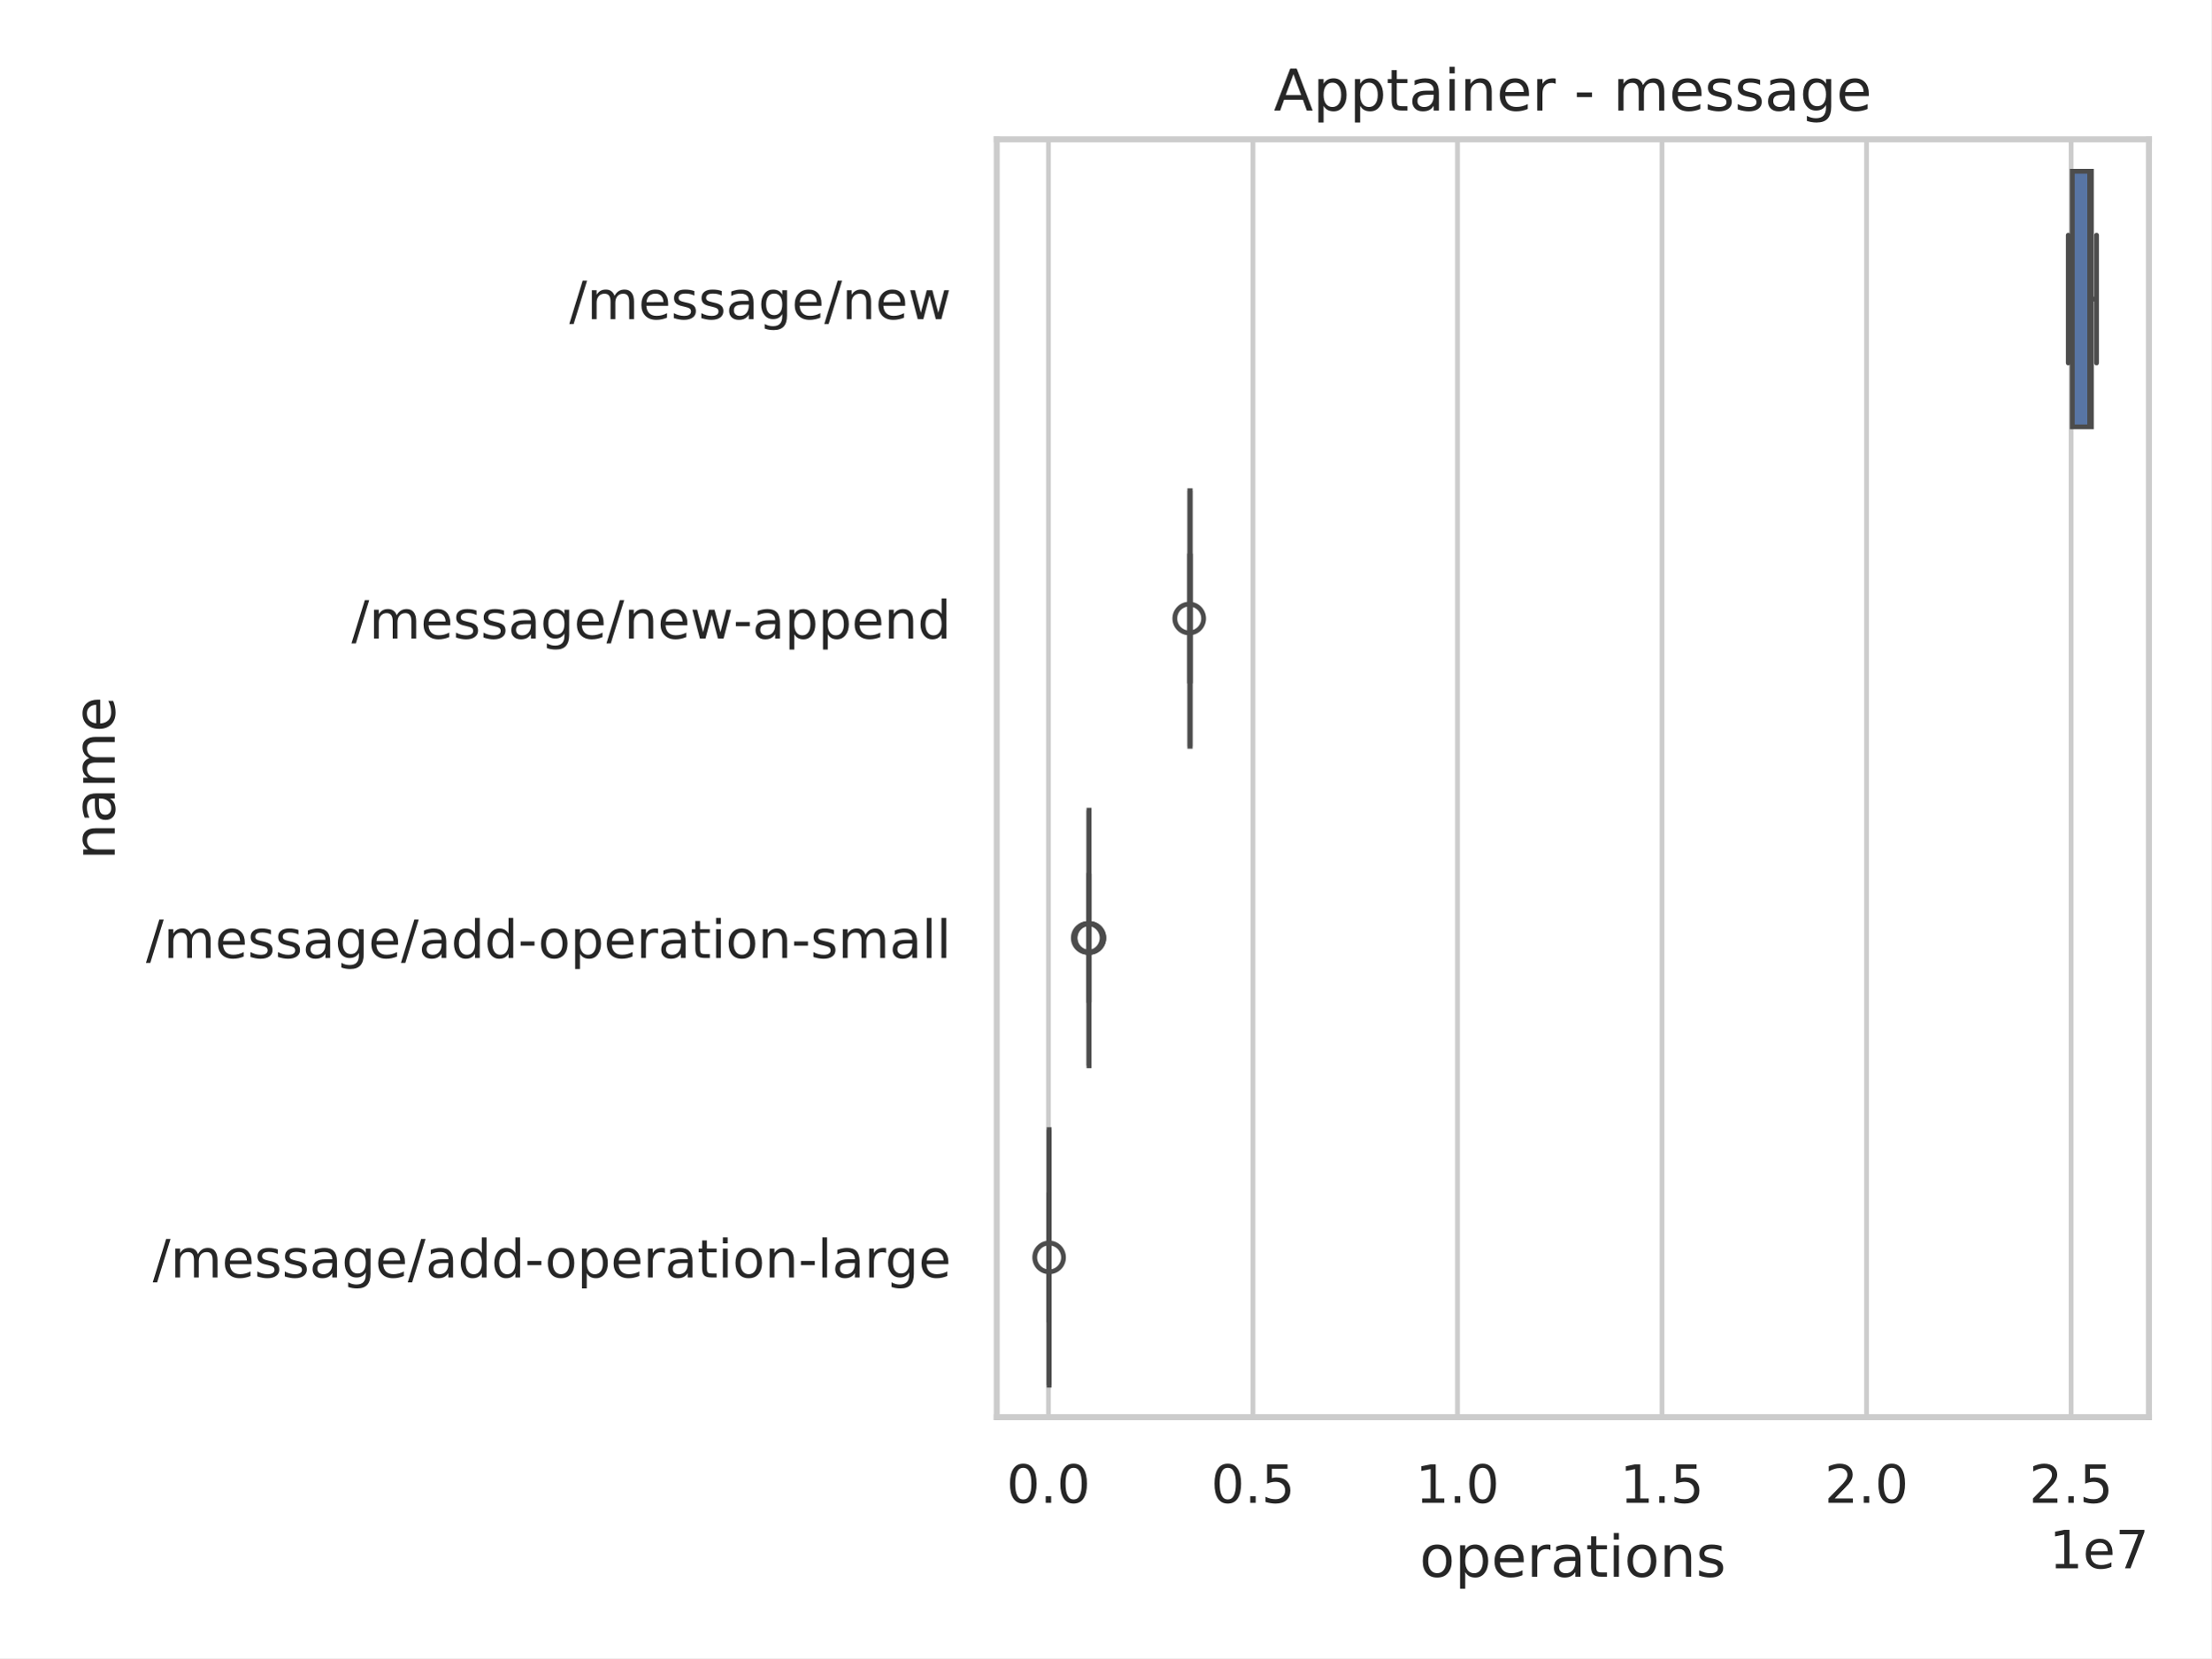
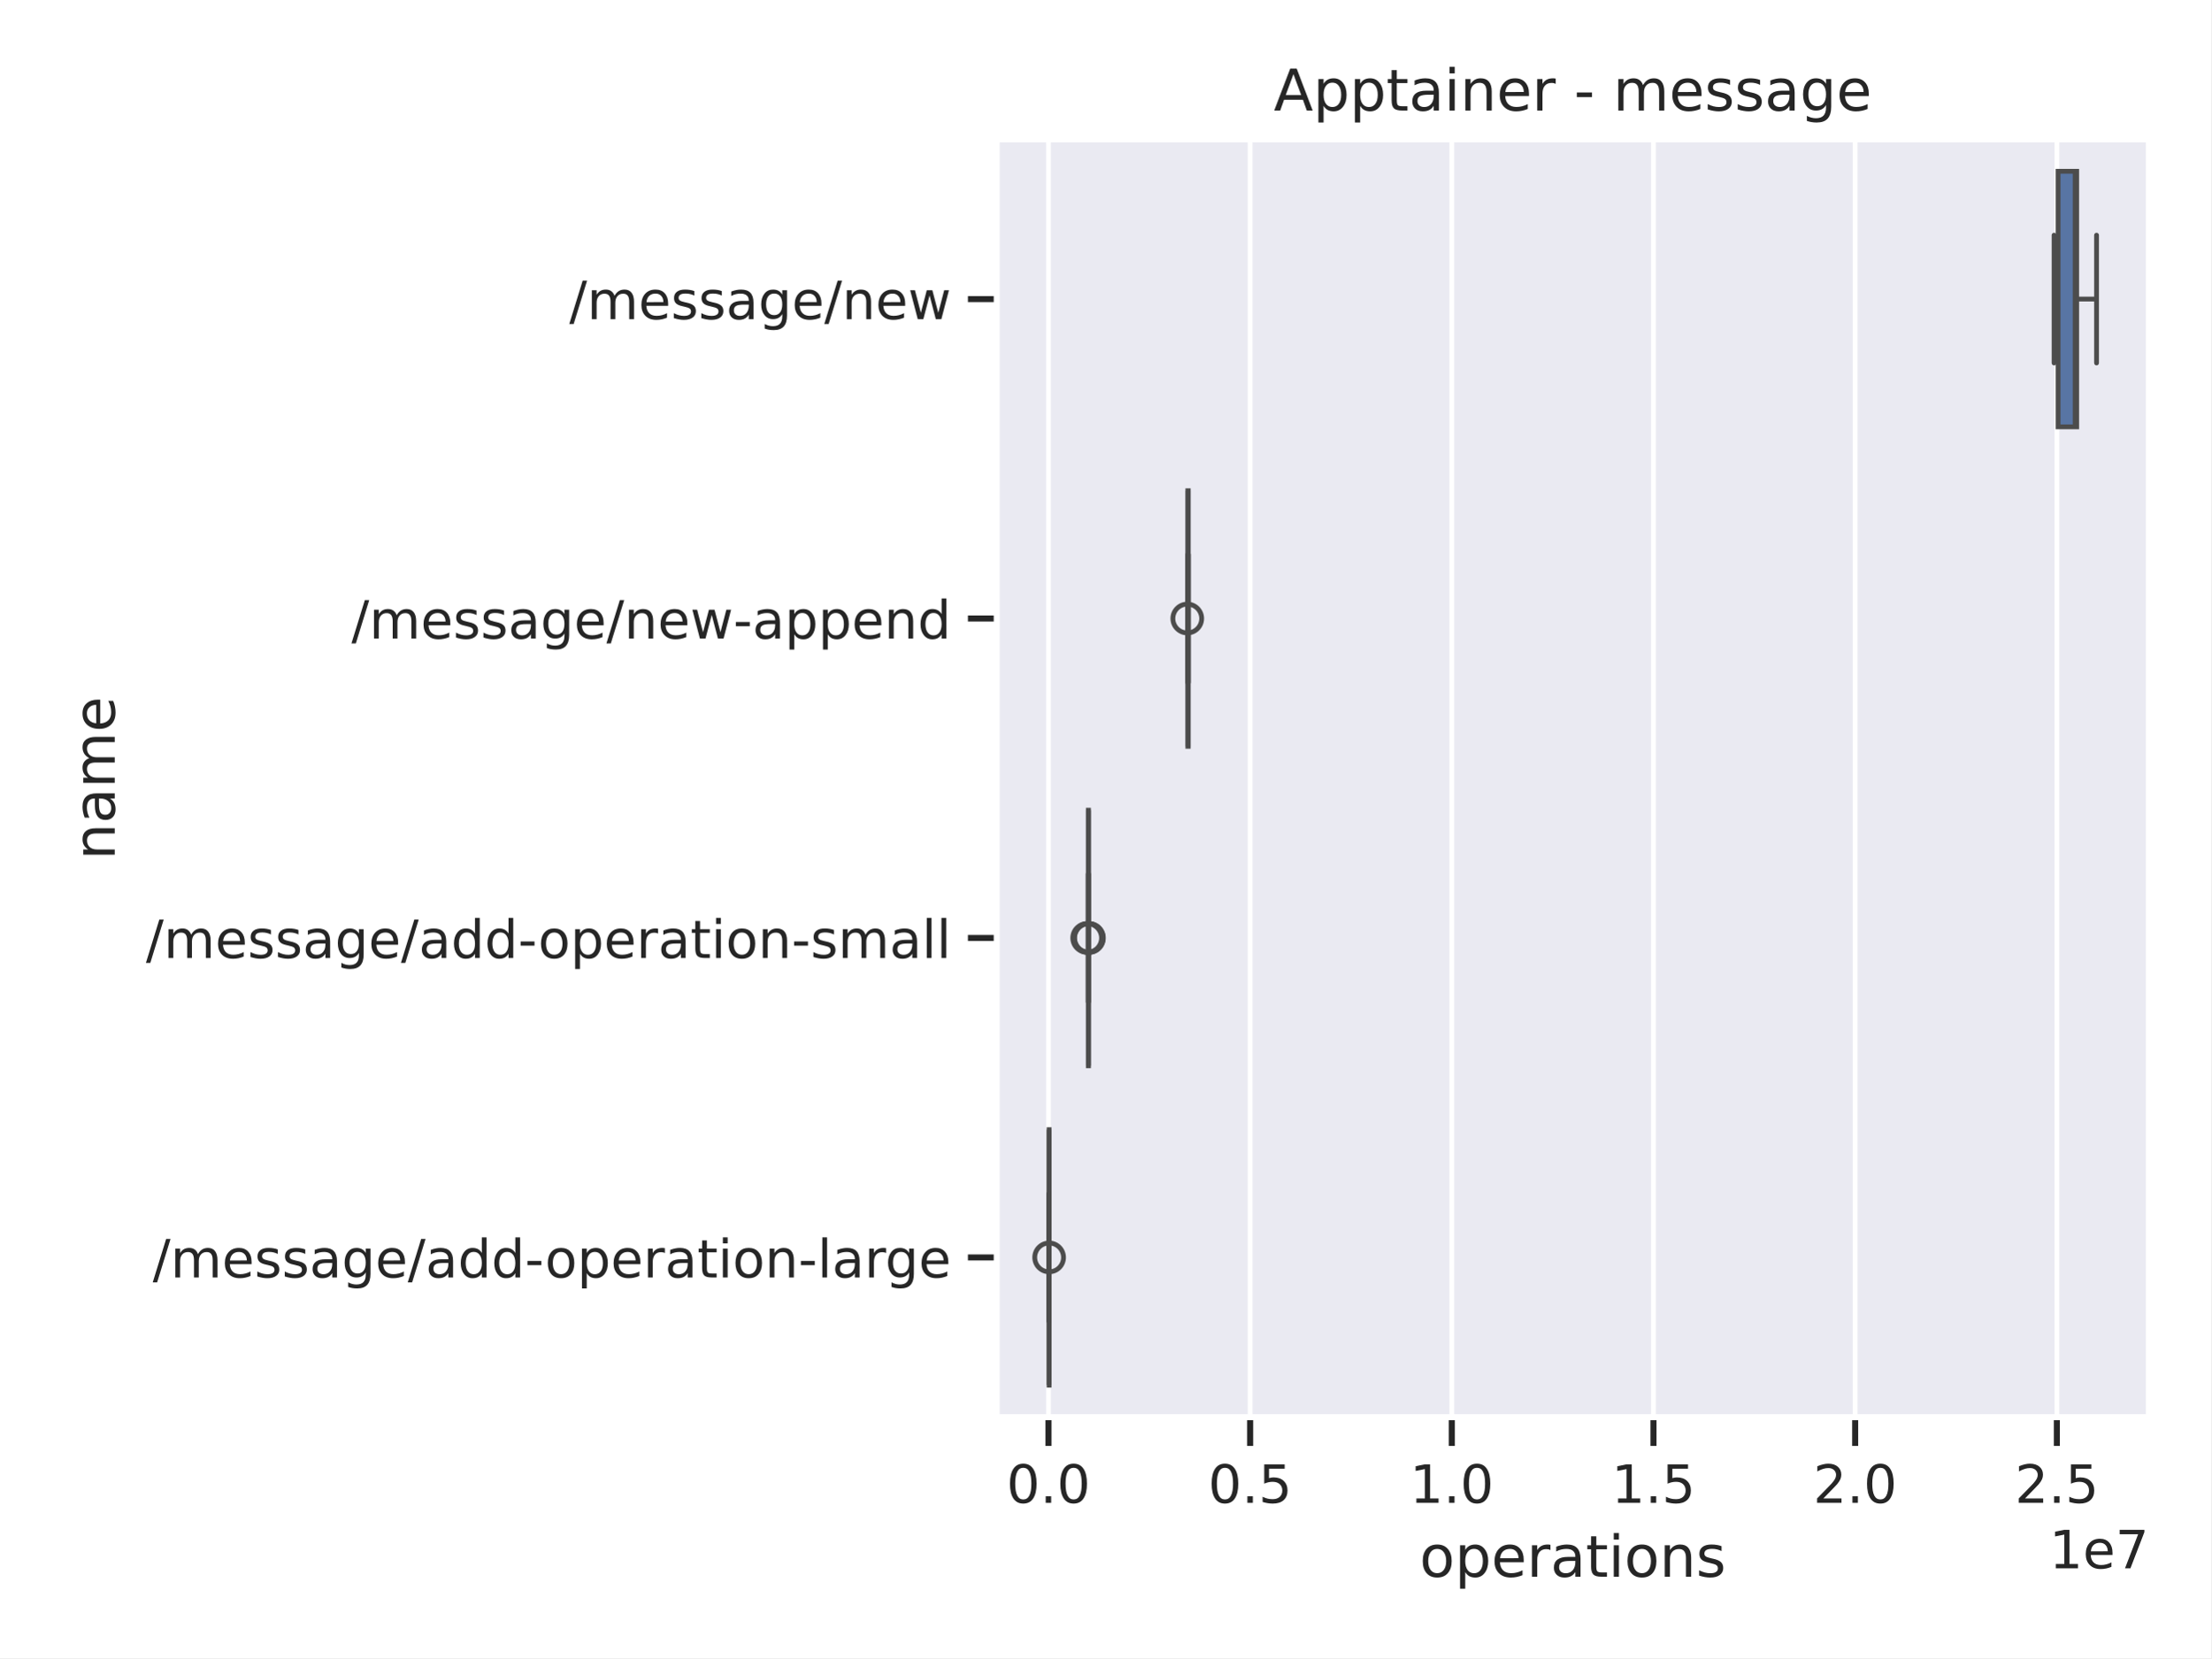
<svg xmlns="http://www.w3.org/2000/svg" xmlns:xlink="http://www.w3.org/1999/xlink" width="460.8pt" height="345.6pt" viewBox="0 0 460.8 345.6" version="1.1">
  <defs>
    <style type="text/css">*{stroke-linejoin: round; stroke-linecap: butt}</style>
  </defs>
  <g id="figure_1">
    <g id="patch_1">
      <path d="M 0 345.6  L 460.8 345.6  L 460.8 0  L 0 0  z " style="fill: #ffffff" />
    </g>
    <g id="axes_1">
      <g id="patch_2">
-         <path d="M 207.72 295.38  L 447.84 295.38  L 447.84 29.04  L 207.72 29.04  z " style="fill: #ffffff" />
+         <path d="M 207.72 295.38  L 447.84 295.38  L 447.84 29.04  L 207.72 29.04  z " style="fill: #eaeaf2" />
      </g>
      <g id="matplotlib.axis_1">
        <g id="xtick_1">
          <g id="line2d_1">
-             <path d="M 218.502 295.38  L 218.502 29.04  " clip-path="url(#pf0523045f5)" style="fill: none; stroke: #cccccc; stroke-linecap: round" />
+             <path d="M 218.504 295.38  L 218.504 29.04  " clip-path="url(#p525a4a2f62)" style="fill: none; stroke: #ffffff; stroke-linecap: round" />
+           </g>
+           <g id="line2d_2">
+             <defs>
+               <path id="me048299dfc" d="M 0 0  L 0 6  " style="stroke: #262626; stroke-width: 1.25" />
+             </defs>
+             <g>
+               <use xlink:href="#me048299dfc" x="218.504" y="295.38" style="fill: #262626; stroke: #262626; stroke-width: 1.25" />
+             </g>
          </g>
          <g id="text_1">
-             <g style="fill: #262626" transform="translate(209.7549 313.2383) scale(0.11 -0.11)">
+             <g style="fill: #262626" transform="translate(209.757 313.2383) scale(0.11 -0.11)">
              <defs>
                <path id="DejaVuSans-30" d="M 2034 4250  Q 1547 4250 1301 3770  Q 1056 3291 1056 2328  Q 1056 1369 1301 889  Q 1547 409 2034 409  Q 2525 409 2770 889  Q 3016 1369 3016 2328  Q 3016 3291 2770 3770  Q 2525 4250 2034 4250  z M 2034 4750  Q 2819 4750 3233 4129  Q 3647 3509 3647 2328  Q 3647 1150 3233 529  Q 2819 -91 2034 -91  Q 1250 -91 836 529  Q 422 1150 422 2328  Q 422 3509 836 4129  Q 1250 4750 2034 4750  z " transform="scale(0.015625)" />
                <path id="DejaVuSans-2e" d="M 684 794  L 1344 794  L 1344 0  L 684 0  L 684 794  z " transform="scale(0.015625)" />
              </defs>
              <use xlink:href="#DejaVuSans-30" />
              <use xlink:href="#DejaVuSans-2e" transform="translate(63.62305 0)" />
              <use xlink:href="#DejaVuSans-30" transform="translate(95.41016 0)" />
            </g>
          </g>
        </g>
        <g id="xtick_2">
-           <g id="line2d_2">
-             <path d="M 261.125 295.38  L 261.125 29.04  " clip-path="url(#pf0523045f5)" style="fill: none; stroke: #cccccc; stroke-linecap: round" />
+           <g id="line2d_3">
+             <path d="M 260.534 295.38  L 260.534 29.04  " clip-path="url(#p525a4a2f62)" style="fill: none; stroke: #ffffff; stroke-linecap: round" />
+           </g>
+           <g id="line2d_4">
+             <g>
+               <use xlink:href="#me048299dfc" x="260.534" y="295.38" style="fill: #262626; stroke: #262626; stroke-width: 1.25" />
+             </g>
          </g>
          <g id="text_2">
-             <g style="fill: #262626" transform="translate(252.3787 313.2383) scale(0.11 -0.11)">
+             <g style="fill: #262626" transform="translate(251.787 313.2383) scale(0.11 -0.11)">
              <defs>
                <path id="DejaVuSans-35" d="M 691 4666  L 3169 4666  L 3169 4134  L 1269 4134  L 1269 2991  Q 1406 3038 1543 3061  Q 1681 3084 1819 3084  Q 2600 3084 3056 2656  Q 3513 2228 3513 1497  Q 3513 744 3044 326  Q 2575 -91 1722 -91  Q 1428 -91 1123 -41  Q 819 9 494 109  L 494 744  Q 775 591 1075 516  Q 1375 441 1709 441  Q 2250 441 2565 725  Q 2881 1009 2881 1497  Q 2881 1984 2565 2268  Q 2250 2553 1709 2553  Q 1456 2553 1204 2497  Q 953 2441 691 2322  L 691 4666  z " transform="scale(0.015625)" />
              </defs>
              <use xlink:href="#DejaVuSans-30" />
              <use xlink:href="#DejaVuSans-2e" transform="translate(63.62305 0)" />
              <use xlink:href="#DejaVuSans-35" transform="translate(95.41016 0)" />
            </g>
          </g>
        </g>
        <g id="xtick_3">
-           <g id="line2d_3">
-             <path d="M 303.749 295.38  L 303.749 29.04  " clip-path="url(#pf0523045f5)" style="fill: none; stroke: #cccccc; stroke-linecap: round" />
+           <g id="line2d_5">
+             <path d="M 302.564 295.38  L 302.564 29.04  " clip-path="url(#p525a4a2f62)" style="fill: none; stroke: #ffffff; stroke-linecap: round" />
+           </g>
+           <g id="line2d_6">
+             <g>
+               <use xlink:href="#me048299dfc" x="302.564" y="295.38" style="fill: #262626; stroke: #262626; stroke-width: 1.25" />
+             </g>
          </g>
          <g id="text_3">
-             <g style="fill: #262626" transform="translate(295.0025 313.2383) scale(0.11 -0.11)">
+             <g style="fill: #262626" transform="translate(293.8171 313.2383) scale(0.11 -0.11)">
              <defs>
                <path id="DejaVuSans-31" d="M 794 531  L 1825 531  L 1825 4091  L 703 3866  L 703 4441  L 1819 4666  L 2450 4666  L 2450 531  L 3481 531  L 3481 0  L 794 0  L 794 531  z " transform="scale(0.015625)" />
              </defs>
              <use xlink:href="#DejaVuSans-31" />
              <use xlink:href="#DejaVuSans-2e" transform="translate(63.62305 0)" />
              <use xlink:href="#DejaVuSans-30" transform="translate(95.41016 0)" />
            </g>
          </g>
        </g>
        <g id="xtick_4">
-           <g id="line2d_4">
-             <path d="M 346.373 295.38  L 346.373 29.04  " clip-path="url(#pf0523045f5)" style="fill: none; stroke: #cccccc; stroke-linecap: round" />
+           <g id="line2d_7">
+             <path d="M 344.594 295.38  L 344.594 29.04  " clip-path="url(#p525a4a2f62)" style="fill: none; stroke: #ffffff; stroke-linecap: round" />
+           </g>
+           <g id="line2d_8">
+             <g>
+               <use xlink:href="#me048299dfc" x="344.594" y="295.38" style="fill: #262626; stroke: #262626; stroke-width: 1.25" />
+             </g>
          </g>
          <g id="text_4">
-             <g style="fill: #262626" transform="translate(337.6263 313.2383) scale(0.11 -0.11)">
+             <g style="fill: #262626" transform="translate(335.8472 313.2383) scale(0.11 -0.11)">
              <use xlink:href="#DejaVuSans-31" />
              <use xlink:href="#DejaVuSans-2e" transform="translate(63.62305 0)" />
              <use xlink:href="#DejaVuSans-35" transform="translate(95.41016 0)" />
            </g>
          </g>
        </g>
        <g id="xtick_5">
-           <g id="line2d_5">
-             <path d="M 388.997 295.38  L 388.997 29.04  " clip-path="url(#pf0523045f5)" style="fill: none; stroke: #cccccc; stroke-linecap: round" />
+           <g id="line2d_9">
+             <path d="M 386.624 295.38  L 386.624 29.04  " clip-path="url(#p525a4a2f62)" style="fill: none; stroke: #ffffff; stroke-linecap: round" />
+           </g>
+           <g id="line2d_10">
+             <g>
+               <use xlink:href="#me048299dfc" x="386.624" y="295.38" style="fill: #262626; stroke: #262626; stroke-width: 1.25" />
+             </g>
          </g>
          <g id="text_5">
-             <g style="fill: #262626" transform="translate(380.2501 313.2383) scale(0.11 -0.11)">
+             <g style="fill: #262626" transform="translate(377.8772 313.2383) scale(0.11 -0.11)">
              <defs>
                <path id="DejaVuSans-32" d="M 1228 531  L 3431 531  L 3431 0  L 469 0  L 469 531  Q 828 903 1448 1529  Q 2069 2156 2228 2338  Q 2531 2678 2651 2914  Q 2772 3150 2772 3378  Q 2772 3750 2511 3984  Q 2250 4219 1831 4219  Q 1534 4219 1204 4116  Q 875 4013 500 3803  L 500 4441  Q 881 4594 1212 4672  Q 1544 4750 1819 4750  Q 2544 4750 2975 4387  Q 3406 4025 3406 3419  Q 3406 3131 3298 2873  Q 3191 2616 2906 2266  Q 2828 2175 2409 1742  Q 1991 1309 1228 531  z " transform="scale(0.015625)" />
              </defs>
              <use xlink:href="#DejaVuSans-32" />
              <use xlink:href="#DejaVuSans-2e" transform="translate(63.62305 0)" />
              <use xlink:href="#DejaVuSans-30" transform="translate(95.41016 0)" />
            </g>
          </g>
        </g>
        <g id="xtick_6">
-           <g id="line2d_6">
-             <path d="M 431.621 295.38  L 431.621 29.04  " clip-path="url(#pf0523045f5)" style="fill: none; stroke: #cccccc; stroke-linecap: round" />
+           <g id="line2d_11">
+             <path d="M 428.654 295.38  L 428.654 29.04  " clip-path="url(#p525a4a2f62)" style="fill: none; stroke: #ffffff; stroke-linecap: round" />
+           </g>
+           <g id="line2d_12">
+             <g>
+               <use xlink:href="#me048299dfc" x="428.654" y="295.38" style="fill: #262626; stroke: #262626; stroke-width: 1.25" />
+             </g>
          </g>
          <g id="text_6">
-             <g style="fill: #262626" transform="translate(422.8739 313.2383) scale(0.11 -0.11)">
+             <g style="fill: #262626" transform="translate(419.9073 313.2383) scale(0.11 -0.11)">
              <use xlink:href="#DejaVuSans-32" />
              <use xlink:href="#DejaVuSans-2e" transform="translate(63.62305 0)" />
              <use xlink:href="#DejaVuSans-35" transform="translate(95.41016 0)" />
            </g>
          </g>
        </g>
        <g id="text_7">
          <g style="fill: #262626" transform="translate(295.8459 328.6441) scale(0.12 -0.12)">
            <defs>
              <path id="DejaVuSans-6f" d="M 1959 3097  Q 1497 3097 1228 2736  Q 959 2375 959 1747  Q 959 1119 1226 758  Q 1494 397 1959 397  Q 2419 397 2687 759  Q 2956 1122 2956 1747  Q 2956 2369 2687 2733  Q 2419 3097 1959 3097  z M 1959 3584  Q 2709 3584 3137 3096  Q 3566 2609 3566 1747  Q 3566 888 3137 398  Q 2709 -91 1959 -91  Q 1206 -91 779 398  Q 353 888 353 1747  Q 353 2609 779 3096  Q 1206 3584 1959 3584  z " transform="scale(0.015625)" />
              <path id="DejaVuSans-70" d="M 1159 525  L 1159 -1331  L 581 -1331  L 581 3500  L 1159 3500  L 1159 2969  Q 1341 3281 1617 3432  Q 1894 3584 2278 3584  Q 2916 3584 3314 3078  Q 3713 2572 3713 1747  Q 3713 922 3314 415  Q 2916 -91 2278 -91  Q 1894 -91 1617 61  Q 1341 213 1159 525  z M 3116 1747  Q 3116 2381 2855 2742  Q 2594 3103 2138 3103  Q 1681 3103 1420 2742  Q 1159 2381 1159 1747  Q 1159 1113 1420 752  Q 1681 391 2138 391  Q 2594 391 2855 752  Q 3116 1113 3116 1747  z " transform="scale(0.015625)" />
              <path id="DejaVuSans-65" d="M 3597 1894  L 3597 1613  L 953 1613  Q 991 1019 1311 708  Q 1631 397 2203 397  Q 2534 397 2845 478  Q 3156 559 3463 722  L 3463 178  Q 3153 47 2828 -22  Q 2503 -91 2169 -91  Q 1331 -91 842 396  Q 353 884 353 1716  Q 353 2575 817 3079  Q 1281 3584 2069 3584  Q 2775 3584 3186 3129  Q 3597 2675 3597 1894  z M 3022 2063  Q 3016 2534 2758 2815  Q 2500 3097 2075 3097  Q 1594 3097 1305 2825  Q 1016 2553 972 2059  L 3022 2063  z " transform="scale(0.015625)" />
              <path id="DejaVuSans-72" d="M 2631 2963  Q 2534 3019 2420 3045  Q 2306 3072 2169 3072  Q 1681 3072 1420 2755  Q 1159 2438 1159 1844  L 1159 0  L 581 0  L 581 3500  L 1159 3500  L 1159 2956  Q 1341 3275 1631 3429  Q 1922 3584 2338 3584  Q 2397 3584 2469 3576  Q 2541 3569 2628 3553  L 2631 2963  z " transform="scale(0.015625)" />
              <path id="DejaVuSans-61" d="M 2194 1759  Q 1497 1759 1228 1600  Q 959 1441 959 1056  Q 959 750 1161 570  Q 1363 391 1709 391  Q 2188 391 2477 730  Q 2766 1069 2766 1631  L 2766 1759  L 2194 1759  z M 3341 1997  L 3341 0  L 2766 0  L 2766 531  Q 2569 213 2275 61  Q 1981 -91 1556 -91  Q 1019 -91 701 211  Q 384 513 384 1019  Q 384 1609 779 1909  Q 1175 2209 1959 2209  L 2766 2209  L 2766 2266  Q 2766 2663 2505 2880  Q 2244 3097 1772 3097  Q 1472 3097 1187 3025  Q 903 2953 641 2809  L 641 3341  Q 956 3463 1253 3523  Q 1550 3584 1831 3584  Q 2591 3584 2966 3190  Q 3341 2797 3341 1997  z " transform="scale(0.015625)" />
              <path id="DejaVuSans-74" d="M 1172 4494  L 1172 3500  L 2356 3500  L 2356 3053  L 1172 3053  L 1172 1153  Q 1172 725 1289 603  Q 1406 481 1766 481  L 2356 481  L 2356 0  L 1766 0  Q 1100 0 847 248  Q 594 497 594 1153  L 594 3053  L 172 3053  L 172 3500  L 594 3500  L 594 4494  L 1172 4494  z " transform="scale(0.015625)" />
              <path id="DejaVuSans-69" d="M 603 3500  L 1178 3500  L 1178 0  L 603 0  L 603 3500  z M 603 4863  L 1178 4863  L 1178 4134  L 603 4134  L 603 4863  z " transform="scale(0.015625)" />
              <path id="DejaVuSans-6e" d="M 3513 2113  L 3513 0  L 2938 0  L 2938 2094  Q 2938 2591 2744 2837  Q 2550 3084 2163 3084  Q 1697 3084 1428 2787  Q 1159 2491 1159 1978  L 1159 0  L 581 0  L 581 3500  L 1159 3500  L 1159 2956  Q 1366 3272 1645 3428  Q 1925 3584 2291 3584  Q 2894 3584 3203 3211  Q 3513 2838 3513 2113  z " transform="scale(0.015625)" />
              <path id="DejaVuSans-73" d="M 2834 3397  L 2834 2853  Q 2591 2978 2328 3040  Q 2066 3103 1784 3103  Q 1356 3103 1142 2972  Q 928 2841 928 2578  Q 928 2378 1081 2264  Q 1234 2150 1697 2047  L 1894 2003  Q 2506 1872 2764 1633  Q 3022 1394 3022 966  Q 3022 478 2636 193  Q 2250 -91 1575 -91  Q 1294 -91 989 -36  Q 684 19 347 128  L 347 722  Q 666 556 975 473  Q 1284 391 1588 391  Q 1994 391 2212 530  Q 2431 669 2431 922  Q 2431 1156 2273 1281  Q 2116 1406 1581 1522  L 1381 1569  Q 847 1681 609 1914  Q 372 2147 372 2553  Q 372 3047 722 3315  Q 1072 3584 1716 3584  Q 2034 3584 2315 3537  Q 2597 3491 2834 3397  z " transform="scale(0.015625)" />
            </defs>
            <use xlink:href="#DejaVuSans-6f" />
            <use xlink:href="#DejaVuSans-70" transform="translate(61.18164 0)" />
            <use xlink:href="#DejaVuSans-65" transform="translate(124.6582 0)" />
            <use xlink:href="#DejaVuSans-72" transform="translate(186.1816 0)" />
            <use xlink:href="#DejaVuSans-61" transform="translate(227.2949 0)" />
            <use xlink:href="#DejaVuSans-74" transform="translate(288.5742 0)" />
            <use xlink:href="#DejaVuSans-69" transform="translate(327.7832 0)" />
            <use xlink:href="#DejaVuSans-6f" transform="translate(355.5664 0)" />
            <use xlink:href="#DejaVuSans-6e" transform="translate(416.748 0)" />
            <use xlink:href="#DejaVuSans-73" transform="translate(480.127 0)" />
          </g>
        </g>
        <g id="text_8">
          <g style="fill: #262626" transform="translate(427.0741 326.8842) scale(0.11 -0.11)">
            <defs>
              <path id="DejaVuSans-37" d="M 525 4666  L 3525 4666  L 3525 4397  L 1831 0  L 1172 0  L 2766 4134  L 525 4134  L 525 4666  z " transform="scale(0.015625)" />
            </defs>
            <use xlink:href="#DejaVuSans-31" />
            <use xlink:href="#DejaVuSans-65" transform="translate(63.62305 0)" />
            <use xlink:href="#DejaVuSans-37" transform="translate(125.1465 0)" />
          </g>
        </g>
      </g>
      <g id="matplotlib.axis_2">
        <g id="ytick_1">
+           <g id="line2d_13">
+             <defs>
+               <path id="mee3ba3837f" d="M 0 0  L -6 0  " style="stroke: #262626; stroke-width: 1.25" />
+             </defs>
+             <g>
+               <use xlink:href="#mee3ba3837f" x="207.72" y="62.333" style="fill: #262626; stroke: #262626; stroke-width: 1.25" />
+             </g>
+           </g>
          <g id="text_9">
            <g style="fill: #262626" transform="translate(118.6367 66.51164) scale(0.11 -0.11)">
              <defs>
                <path id="DejaVuSans-2f" d="M 1625 4666  L 2156 4666  L 531 -594  L 0 -594  L 1625 4666  z " transform="scale(0.015625)" />
                <path id="DejaVuSans-6d" d="M 3328 2828  Q 3544 3216 3844 3400  Q 4144 3584 4550 3584  Q 5097 3584 5394 3201  Q 5691 2819 5691 2113  L 5691 0  L 5113 0  L 5113 2094  Q 5113 2597 4934 2840  Q 4756 3084 4391 3084  Q 3944 3084 3684 2787  Q 3425 2491 3425 1978  L 3425 0  L 2847 0  L 2847 2094  Q 2847 2600 2669 2842  Q 2491 3084 2119 3084  Q 1678 3084 1418 2786  Q 1159 2488 1159 1978  L 1159 0  L 581 0  L 581 3500  L 1159 3500  L 1159 2956  Q 1356 3278 1631 3431  Q 1906 3584 2284 3584  Q 2666 3584 2933 3390  Q 3200 3197 3328 2828  z " transform="scale(0.015625)" />
                <path id="DejaVuSans-67" d="M 2906 1791  Q 2906 2416 2648 2759  Q 2391 3103 1925 3103  Q 1463 3103 1205 2759  Q 947 2416 947 1791  Q 947 1169 1205 825  Q 1463 481 1925 481  Q 2391 481 2648 825  Q 2906 1169 2906 1791  z M 3481 434  Q 3481 -459 3084 -895  Q 2688 -1331 1869 -1331  Q 1566 -1331 1297 -1286  Q 1028 -1241 775 -1147  L 775 -588  Q 1028 -725 1275 -790  Q 1522 -856 1778 -856  Q 2344 -856 2625 -561  Q 2906 -266 2906 331  L 2906 616  Q 2728 306 2450 153  Q 2172 0 1784 0  Q 1141 0 747 490  Q 353 981 353 1791  Q 353 2603 747 3093  Q 1141 3584 1784 3584  Q 2172 3584 2450 3431  Q 2728 3278 2906 2969  L 2906 3500  L 3481 3500  L 3481 434  z " transform="scale(0.015625)" />
                <path id="DejaVuSans-77" d="M 269 3500  L 844 3500  L 1563 769  L 2278 3500  L 2956 3500  L 3675 769  L 4391 3500  L 4966 3500  L 4050 0  L 3372 0  L 2619 2869  L 1863 0  L 1184 0  L 269 3500  z " transform="scale(0.015625)" />
              </defs>
              <use xlink:href="#DejaVuSans-2f" />
              <use xlink:href="#DejaVuSans-6d" transform="translate(33.69141 0)" />
              <use xlink:href="#DejaVuSans-65" transform="translate(131.1035 0)" />
              <use xlink:href="#DejaVuSans-73" transform="translate(192.627 0)" />
              <use xlink:href="#DejaVuSans-73" transform="translate(244.7266 0)" />
              <use xlink:href="#DejaVuSans-61" transform="translate(296.8262 0)" />
              <use xlink:href="#DejaVuSans-67" transform="translate(358.1055 0)" />
              <use xlink:href="#DejaVuSans-65" transform="translate(421.582 0)" />
              <use xlink:href="#DejaVuSans-2f" transform="translate(483.1055 0)" />
              <use xlink:href="#DejaVuSans-6e" transform="translate(516.7969 0)" />
              <use xlink:href="#DejaVuSans-65" transform="translate(580.1758 0)" />
              <use xlink:href="#DejaVuSans-77" transform="translate(641.6992 0)" />
            </g>
          </g>
        </g>
        <g id="ytick_2">
+           <g id="line2d_14">
+             <g>
+               <use xlink:href="#mee3ba3837f" x="207.72" y="128.917" style="fill: #262626; stroke: #262626; stroke-width: 1.25" />
+             </g>
+           </g>
          <g id="text_10">
            <g style="fill: #262626" transform="translate(73.23766 133.0966) scale(0.11 -0.11)">
              <defs>
                <path id="DejaVuSans-2d" d="M 313 2009  L 1997 2009  L 1997 1497  L 313 1497  L 313 2009  z " transform="scale(0.015625)" />
                <path id="DejaVuSans-64" d="M 2906 2969  L 2906 4863  L 3481 4863  L 3481 0  L 2906 0  L 2906 525  Q 2725 213 2448 61  Q 2172 -91 1784 -91  Q 1150 -91 751 415  Q 353 922 353 1747  Q 353 2572 751 3078  Q 1150 3584 1784 3584  Q 2172 3584 2448 3432  Q 2725 3281 2906 2969  z M 947 1747  Q 947 1113 1208 752  Q 1469 391 1925 391  Q 2381 391 2643 752  Q 2906 1113 2906 1747  Q 2906 2381 2643 2742  Q 2381 3103 1925 3103  Q 1469 3103 1208 2742  Q 947 2381 947 1747  z " transform="scale(0.015625)" />
              </defs>
              <use xlink:href="#DejaVuSans-2f" />
              <use xlink:href="#DejaVuSans-6d" transform="translate(33.69141 0)" />
              <use xlink:href="#DejaVuSans-65" transform="translate(131.1035 0)" />
              <use xlink:href="#DejaVuSans-73" transform="translate(192.627 0)" />
              <use xlink:href="#DejaVuSans-73" transform="translate(244.7266 0)" />
              <use xlink:href="#DejaVuSans-61" transform="translate(296.8262 0)" />
              <use xlink:href="#DejaVuSans-67" transform="translate(358.1055 0)" />
              <use xlink:href="#DejaVuSans-65" transform="translate(421.582 0)" />
              <use xlink:href="#DejaVuSans-2f" transform="translate(483.1055 0)" />
              <use xlink:href="#DejaVuSans-6e" transform="translate(516.7969 0)" />
              <use xlink:href="#DejaVuSans-65" transform="translate(580.1758 0)" />
              <use xlink:href="#DejaVuSans-77" transform="translate(641.6992 0)" />
              <use xlink:href="#DejaVuSans-2d" transform="translate(723.4863 0)" />
              <use xlink:href="#DejaVuSans-61" transform="translate(759.5703 0)" />
              <use xlink:href="#DejaVuSans-70" transform="translate(820.8496 0)" />
              <use xlink:href="#DejaVuSans-70" transform="translate(884.3262 0)" />
              <use xlink:href="#DejaVuSans-65" transform="translate(947.8027 0)" />
              <use xlink:href="#DejaVuSans-6e" transform="translate(1009.326 0)" />
              <use xlink:href="#DejaVuSans-64" transform="translate(1072.705 0)" />
            </g>
          </g>
        </g>
        <g id="ytick_3">
+           <g id="line2d_15">
+             <g>
+               <use xlink:href="#mee3ba3837f" x="207.72" y="195.502" style="fill: #262626; stroke: #262626; stroke-width: 1.25" />
+             </g>
+           </g>
          <g id="text_11">
            <g style="fill: #262626" transform="translate(30.40812 199.6816) scale(0.11 -0.11)">
              <defs>
                <path id="DejaVuSans-6c" d="M 603 4863  L 1178 4863  L 1178 0  L 603 0  L 603 4863  z " transform="scale(0.015625)" />
              </defs>
              <use xlink:href="#DejaVuSans-2f" />
              <use xlink:href="#DejaVuSans-6d" transform="translate(33.69141 0)" />
              <use xlink:href="#DejaVuSans-65" transform="translate(131.1035 0)" />
              <use xlink:href="#DejaVuSans-73" transform="translate(192.627 0)" />
              <use xlink:href="#DejaVuSans-73" transform="translate(244.7266 0)" />
              <use xlink:href="#DejaVuSans-61" transform="translate(296.8262 0)" />
              <use xlink:href="#DejaVuSans-67" transform="translate(358.1055 0)" />
              <use xlink:href="#DejaVuSans-65" transform="translate(421.582 0)" />
              <use xlink:href="#DejaVuSans-2f" transform="translate(483.1055 0)" />
              <use xlink:href="#DejaVuSans-61" transform="translate(516.7969 0)" />
              <use xlink:href="#DejaVuSans-64" transform="translate(578.0762 0)" />
              <use xlink:href="#DejaVuSans-64" transform="translate(641.5527 0)" />
              <use xlink:href="#DejaVuSans-2d" transform="translate(705.0293 0)" />
              <use xlink:href="#DejaVuSans-6f" transform="translate(742.9883 0)" />
              <use xlink:href="#DejaVuSans-70" transform="translate(804.1699 0)" />
              <use xlink:href="#DejaVuSans-65" transform="translate(867.6465 0)" />
              <use xlink:href="#DejaVuSans-72" transform="translate(929.1699 0)" />
              <use xlink:href="#DejaVuSans-61" transform="translate(970.2832 0)" />
              <use xlink:href="#DejaVuSans-74" transform="translate(1031.562 0)" />
              <use xlink:href="#DejaVuSans-69" transform="translate(1070.771 0)" />
              <use xlink:href="#DejaVuSans-6f" transform="translate(1098.555 0)" />
              <use xlink:href="#DejaVuSans-6e" transform="translate(1159.736 0)" />
              <use xlink:href="#DejaVuSans-2d" transform="translate(1223.115 0)" />
              <use xlink:href="#DejaVuSans-73" transform="translate(1259.199 0)" />
              <use xlink:href="#DejaVuSans-6d" transform="translate(1311.299 0)" />
              <use xlink:href="#DejaVuSans-61" transform="translate(1408.711 0)" />
              <use xlink:href="#DejaVuSans-6c" transform="translate(1469.99 0)" />
              <use xlink:href="#DejaVuSans-6c" transform="translate(1497.773 0)" />
            </g>
          </g>
        </g>
        <g id="ytick_4">
+           <g id="line2d_16">
+             <g>
+               <use xlink:href="#mee3ba3837f" x="207.72" y="262.087" style="fill: #262626; stroke: #262626; stroke-width: 1.25" />
+             </g>
+           </g>
          <g id="text_12">
            <g style="fill: #262626" transform="translate(31.82781 266.2666) scale(0.11 -0.11)">
              <use xlink:href="#DejaVuSans-2f" />
              <use xlink:href="#DejaVuSans-6d" transform="translate(33.69141 0)" />
              <use xlink:href="#DejaVuSans-65" transform="translate(131.1035 0)" />
              <use xlink:href="#DejaVuSans-73" transform="translate(192.627 0)" />
              <use xlink:href="#DejaVuSans-73" transform="translate(244.7266 0)" />
              <use xlink:href="#DejaVuSans-61" transform="translate(296.8262 0)" />
              <use xlink:href="#DejaVuSans-67" transform="translate(358.1055 0)" />
              <use xlink:href="#DejaVuSans-65" transform="translate(421.582 0)" />
              <use xlink:href="#DejaVuSans-2f" transform="translate(483.1055 0)" />
              <use xlink:href="#DejaVuSans-61" transform="translate(516.7969 0)" />
              <use xlink:href="#DejaVuSans-64" transform="translate(578.0762 0)" />
              <use xlink:href="#DejaVuSans-64" transform="translate(641.5527 0)" />
              <use xlink:href="#DejaVuSans-2d" transform="translate(705.0293 0)" />
              <use xlink:href="#DejaVuSans-6f" transform="translate(742.9883 0)" />
              <use xlink:href="#DejaVuSans-70" transform="translate(804.1699 0)" />
              <use xlink:href="#DejaVuSans-65" transform="translate(867.6465 0)" />
              <use xlink:href="#DejaVuSans-72" transform="translate(929.1699 0)" />
              <use xlink:href="#DejaVuSans-61" transform="translate(970.2832 0)" />
              <use xlink:href="#DejaVuSans-74" transform="translate(1031.562 0)" />
              <use xlink:href="#DejaVuSans-69" transform="translate(1070.771 0)" />
              <use xlink:href="#DejaVuSans-6f" transform="translate(1098.555 0)" />
              <use xlink:href="#DejaVuSans-6e" transform="translate(1159.736 0)" />
              <use xlink:href="#DejaVuSans-2d" transform="translate(1223.115 0)" />
              <use xlink:href="#DejaVuSans-6c" transform="translate(1259.199 0)" />
              <use xlink:href="#DejaVuSans-61" transform="translate(1286.982 0)" />
              <use xlink:href="#DejaVuSans-72" transform="translate(1348.262 0)" />
              <use xlink:href="#DejaVuSans-67" transform="translate(1387.625 0)" />
              <use xlink:href="#DejaVuSans-65" transform="translate(1451.102 0)" />
            </g>
          </g>
        </g>
        <g id="text_13">
          <g style="fill: #262626" transform="translate(23.9125 179.2256) rotate(-90) scale(0.12 -0.12)">
            <use xlink:href="#DejaVuSans-6e" />
            <use xlink:href="#DejaVuSans-61" transform="translate(63.37891 0)" />
            <use xlink:href="#DejaVuSans-6d" transform="translate(124.6582 0)" />
            <use xlink:href="#DejaVuSans-65" transform="translate(222.0703 0)" />
          </g>
        </g>
      </g>
      <g id="patch_3">
-         <path d="M 431.871 35.699  L 431.871 88.966  L 435.86 88.966  L 435.86 35.699  L 431.871 35.699  z " clip-path="url(#pf0523045f5)" style="fill: #5875a4; stroke: #4c4c4c; stroke-linejoin: miter" />
-       </g>
-       <g id="line2d_7">
-         <path d="M 431.871 62.333  L 431.032 62.333  " clip-path="url(#pf0523045f5)" style="fill: none; stroke: #4c4c4c" />
-       </g>
-       <g id="line2d_8">
-         <path d="M 435.86 62.333  L 436.925 62.333  " clip-path="url(#pf0523045f5)" style="fill: none; stroke: #4c4c4c" />
-       </g>
-       <g id="line2d_9">
-         <path d="M 431.032 49.016  L 431.032 75.65  " clip-path="url(#pf0523045f5)" style="fill: none; stroke: #4c4c4c; stroke-linecap: round" />
-       </g>
-       <g id="line2d_10">
-         <path d="M 436.925 49.016  L 436.925 75.65  " clip-path="url(#pf0523045f5)" style="fill: none; stroke: #4c4c4c; stroke-linecap: round" />
-       </g>
-       <g id="line2d_11" />
+         <path d="M 428.911 35.699  L 428.911 88.966  L 432.786 88.966  L 432.786 35.699  L 428.911 35.699  z " clip-path="url(#p525a4a2f62)" style="fill: #5875a4; stroke: #4c4c4c; stroke-linejoin: miter" />
+       </g>
+       <g id="line2d_17">
+         <path d="M 428.911 62.333  L 428.074 62.333  " clip-path="url(#p525a4a2f62)" style="fill: none; stroke: #4c4c4c" />
+       </g>
+       <g id="line2d_18">
+         <path d="M 432.786 62.333  L 436.925 62.333  " clip-path="url(#p525a4a2f62)" style="fill: none; stroke: #4c4c4c" />
+       </g>
+       <g id="line2d_19">
+         <path d="M 428.074 49.016  L 428.074 75.65  " clip-path="url(#p525a4a2f62)" style="fill: none; stroke: #4c4c4c; stroke-linecap: round" />
+       </g>
+       <g id="line2d_20">
+         <path d="M 436.925 49.016  L 436.925 75.65  " clip-path="url(#p525a4a2f62)" style="fill: none; stroke: #4c4c4c; stroke-linecap: round" />
+       </g>
+       <g id="line2d_21" />
      <g id="patch_4">
-         <path d="M 247.96 102.284  L 247.96 155.552  L 248.041 155.552  L 248.041 102.284  L 247.96 102.284  z " clip-path="url(#pf0523045f5)" style="fill: #5875a4; stroke: #4c4c4c; stroke-linejoin: miter" />
-       </g>
-       <g id="line2d_12">
-         <path d="M 247.96 128.917  L 247.918 128.917  " clip-path="url(#pf0523045f5)" style="fill: none; stroke: #4c4c4c" />
-       </g>
-       <g id="line2d_13">
-         <path d="M 248.041 128.917  L 248.068 128.917  " clip-path="url(#pf0523045f5)" style="fill: none; stroke: #4c4c4c" />
-       </g>
-       <g id="line2d_14">
-         <path d="M 247.918 115.6  L 247.918 142.234  " clip-path="url(#pf0523045f5)" style="fill: none; stroke: #4c4c4c; stroke-linecap: round" />
-       </g>
-       <g id="line2d_15">
-         <path d="M 248.068 115.6  L 248.068 142.234  " clip-path="url(#pf0523045f5)" style="fill: none; stroke: #4c4c4c; stroke-linecap: round" />
-       </g>
-       <g id="line2d_16">
+         <path d="M 247.552 102.284  L 247.552 155.552  L 247.631 155.552  L 247.631 102.284  L 247.552 102.284  z " clip-path="url(#p525a4a2f62)" style="fill: #5875a4; stroke: #4c4c4c; stroke-linejoin: miter" />
+       </g>
+       <g id="line2d_22">
+         <path d="M 247.552 128.917  L 247.511 128.917  " clip-path="url(#p525a4a2f62)" style="fill: none; stroke: #4c4c4c" />
+       </g>
+       <g id="line2d_23">
+         <path d="M 247.631 128.917  L 247.658 128.917  " clip-path="url(#p525a4a2f62)" style="fill: none; stroke: #4c4c4c" />
+       </g>
+       <g id="line2d_24">
+         <path d="M 247.511 115.6  L 247.511 142.234  " clip-path="url(#p525a4a2f62)" style="fill: none; stroke: #4c4c4c; stroke-linecap: round" />
+       </g>
+       <g id="line2d_25">
+         <path d="M 247.658 115.6  L 247.658 142.234  " clip-path="url(#p525a4a2f62)" style="fill: none; stroke: #4c4c4c; stroke-linecap: round" />
+       </g>
+       <g id="line2d_26">
        <defs>
-           <path id="m01f876d4cd" d="M 0 3  C 0.796 3 1.559 2.684 2.121 2.121  C 2.684 1.559 3 0.796 3 0  C 3 -0.796 2.684 -1.559 2.121 -2.121  C 1.559 -2.684 0.796 -3 0 -3  C -0.796 -3 -1.559 -2.684 -2.121 -2.121  C -2.684 -1.559 -3 -0.796 -3 0  C -3 0.796 -2.684 1.559 -2.121 2.121  C -1.559 2.684 -0.796 3 0 3  z " style="stroke: #4c4c4c" />
+           <path id="md670adc3af" d="M 0 3  C 0.796 3 1.559 2.684 2.121 2.121  C 2.684 1.559 3 0.796 3 0  C 3 -0.796 2.684 -1.559 2.121 -2.121  C 1.559 -2.684 0.796 -3 0 -3  C -0.796 -3 -1.559 -2.684 -2.121 -2.121  C -2.684 -1.559 -3 -0.796 -3 0  C -3 0.796 -2.684 1.559 -2.121 2.121  C -1.559 2.684 -0.796 3 0 3  z " style="stroke: #4c4c4c" />
        </defs>
-         <g clip-path="url(#pf0523045f5)">
-           <use xlink:href="#m01f876d4cd" x="247.837" y="128.917" style="fill-opacity: 0; stroke: #4c4c4c" />
+         <g clip-path="url(#p525a4a2f62)">
+           <use xlink:href="#md670adc3af" x="247.431" y="128.917" style="fill-opacity: 0; stroke: #4c4c4c" />
        </g>
      </g>
      <g id="patch_5">
-         <path d="M 226.941 168.869  L 226.941 222.137  L 226.97 222.137  L 226.97 168.869  L 226.941 168.869  z " clip-path="url(#pf0523045f5)" style="fill: #5875a4; stroke: #4c4c4c; stroke-linejoin: miter" />
-       </g>
-       <g id="line2d_17">
-         <path d="M 226.941 195.502  L 226.901 195.502  " clip-path="url(#pf0523045f5)" style="fill: none; stroke: #4c4c4c" />
-       </g>
-       <g id="line2d_18">
-         <path d="M 226.97 195.502  L 226.985 195.502  " clip-path="url(#pf0523045f5)" style="fill: none; stroke: #4c4c4c" />
-       </g>
-       <g id="line2d_19">
-         <path d="M 226.901 182.185  L 226.901 208.82  " clip-path="url(#pf0523045f5)" style="fill: none; stroke: #4c4c4c; stroke-linecap: round" />
-       </g>
-       <g id="line2d_20">
-         <path d="M 226.985 182.185  L 226.985 208.82  " clip-path="url(#pf0523045f5)" style="fill: none; stroke: #4c4c4c; stroke-linecap: round" />
-       </g>
-       <g id="line2d_21">
-         <g clip-path="url(#pf0523045f5)">
-           <use xlink:href="#m01f876d4cd" x="226.679" y="195.502" style="fill-opacity: 0; stroke: #4c4c4c" />
-           <use xlink:href="#m01f876d4cd" x="226.895" y="195.502" style="fill-opacity: 0; stroke: #4c4c4c" />
-           <use xlink:href="#m01f876d4cd" x="227.016" y="195.502" style="fill-opacity: 0; stroke: #4c4c4c" />
-           <use xlink:href="#m01f876d4cd" x="227.039" y="195.502" style="fill-opacity: 0; stroke: #4c4c4c" />
+         <path d="M 226.809 168.869  L 226.809 222.137  L 226.844 222.137  L 226.844 168.869  L 226.809 168.869  z " clip-path="url(#p525a4a2f62)" style="fill: #5875a4; stroke: #4c4c4c; stroke-linejoin: miter" />
+       </g>
+       <g id="line2d_27">
+         <path d="M 226.809 195.502  L 226.78 195.502  " clip-path="url(#p525a4a2f62)" style="fill: none; stroke: #4c4c4c" />
+       </g>
+       <g id="line2d_28">
+         <path d="M 226.844 195.502  L 226.863 195.502  " clip-path="url(#p525a4a2f62)" style="fill: none; stroke: #4c4c4c" />
+       </g>
+       <g id="line2d_29">
+         <path d="M 226.78 182.185  L 226.78 208.82  " clip-path="url(#p525a4a2f62)" style="fill: none; stroke: #4c4c4c; stroke-linecap: round" />
+       </g>
+       <g id="line2d_30">
+         <path d="M 226.863 182.185  L 226.863 208.82  " clip-path="url(#p525a4a2f62)" style="fill: none; stroke: #4c4c4c; stroke-linecap: round" />
+       </g>
+       <g id="line2d_31">
+         <g clip-path="url(#p525a4a2f62)">
+           <use xlink:href="#md670adc3af" x="226.567" y="195.502" style="fill-opacity: 0; stroke: #4c4c4c" />
+           <use xlink:href="#md670adc3af" x="226.731" y="195.502" style="fill-opacity: 0; stroke: #4c4c4c" />
+           <use xlink:href="#md670adc3af" x="226.899" y="195.502" style="fill-opacity: 0; stroke: #4c4c4c" />
+           <use xlink:href="#md670adc3af" x="226.94" y="195.502" style="fill-opacity: 0; stroke: #4c4c4c" />
        </g>
      </g>
      <g id="patch_6">
-         <path d="M 218.635 235.453  L 218.635 288.721  L 218.636 288.721  L 218.636 235.453  L 218.635 235.453  z " clip-path="url(#pf0523045f5)" style="fill: #5875a4; stroke: #4c4c4c; stroke-linejoin: miter" />
-       </g>
-       <g id="line2d_22">
-         <path d="M 218.635 262.087  L 218.635 262.087  " clip-path="url(#pf0523045f5)" style="fill: none; stroke: #4c4c4c" />
-       </g>
-       <g id="line2d_23">
-         <path d="M 218.636 262.087  L 218.637 262.087  " clip-path="url(#pf0523045f5)" style="fill: none; stroke: #4c4c4c" />
-       </g>
-       <g id="line2d_24">
-         <path d="M 218.635 248.77  L 218.635 275.404  " clip-path="url(#pf0523045f5)" style="fill: none; stroke: #4c4c4c; stroke-linecap: round" />
-       </g>
-       <g id="line2d_25">
-         <path d="M 218.637 248.77  L 218.637 275.404  " clip-path="url(#pf0523045f5)" style="fill: none; stroke: #4c4c4c; stroke-linecap: round" />
-       </g>
-       <g id="line2d_26">
-         <g clip-path="url(#pf0523045f5)">
-           <use xlink:href="#m01f876d4cd" x="218.64" y="262.087" style="fill-opacity: 0; stroke: #4c4c4c" />
-         </g>
-       </g>
-       <g id="line2d_27">
-         <path d="M 435.498 35.699  L 435.498 88.966  " clip-path="url(#pf0523045f5)" style="fill: none; stroke: #4c4c4c" />
-       </g>
-       <g id="line2d_28">
-         <path d="M 248.005 102.284  L 248.005 155.552  " clip-path="url(#pf0523045f5)" style="fill: none; stroke: #4c4c4c" />
-       </g>
-       <g id="line2d_29">
-         <path d="M 226.949 168.869  L 226.949 222.137  " clip-path="url(#pf0523045f5)" style="fill: none; stroke: #4c4c4c" />
-       </g>
-       <g id="line2d_30">
-         <path d="M 218.635 235.453  L 218.635 288.721  " clip-path="url(#pf0523045f5)" style="fill: none; stroke: #4c4c4c" />
+         <path d="M 218.635 235.453  L 218.635 288.721  L 218.636 288.721  L 218.636 235.453  L 218.635 235.453  z " clip-path="url(#p525a4a2f62)" style="fill: #5875a4; stroke: #4c4c4c; stroke-linejoin: miter" />
+       </g>
+       <g id="line2d_32">
+         <path d="M 218.635 262.087  L 218.635 262.087  " clip-path="url(#p525a4a2f62)" style="fill: none; stroke: #4c4c4c" />
+       </g>
+       <g id="line2d_33">
+         <path d="M 218.636 262.087  L 218.637 262.087  " clip-path="url(#p525a4a2f62)" style="fill: none; stroke: #4c4c4c" />
+       </g>
+       <g id="line2d_34">
+         <path d="M 218.635 248.77  L 218.635 275.404  " clip-path="url(#p525a4a2f62)" style="fill: none; stroke: #4c4c4c; stroke-linecap: round" />
+       </g>
+       <g id="line2d_35">
+         <path d="M 218.637 248.77  L 218.637 275.404  " clip-path="url(#p525a4a2f62)" style="fill: none; stroke: #4c4c4c; stroke-linecap: round" />
+       </g>
+       <g id="line2d_36">
+         <g clip-path="url(#p525a4a2f62)">
+           <use xlink:href="#md670adc3af" x="218.641" y="262.087" style="fill-opacity: 0; stroke: #4c4c4c" />
+         </g>
+       </g>
+       <g id="line2d_37">
+         <path d="M 432.47 35.699  L 432.47 88.966  " clip-path="url(#p525a4a2f62)" style="fill: none; stroke: #4c4c4c" />
+       </g>
+       <g id="line2d_38">
+         <path d="M 247.607 102.284  L 247.607 155.552  " clip-path="url(#p525a4a2f62)" style="fill: none; stroke: #4c4c4c" />
+       </g>
+       <g id="line2d_39">
+         <path d="M 226.831 168.869  L 226.831 222.137  " clip-path="url(#p525a4a2f62)" style="fill: none; stroke: #4c4c4c" />
+       </g>
+       <g id="line2d_40">
+         <path d="M 218.636 235.453  L 218.636 288.721  " clip-path="url(#p525a4a2f62)" style="fill: none; stroke: #4c4c4c" />
      </g>
      <g id="patch_7">
-         <path d="M 207.72 295.38  L 207.72 29.04  " style="fill: none; stroke: #cccccc; stroke-width: 1.25; stroke-linejoin: miter; stroke-linecap: square" />
+         <path d="M 207.72 295.38  L 207.72 29.04  " style="fill: none; stroke: #ffffff; stroke-width: 1.25; stroke-linejoin: miter; stroke-linecap: square" />
      </g>
      <g id="patch_8">
-         <path d="M 447.84 295.38  L 447.84 29.04  " style="fill: none; stroke: #cccccc; stroke-width: 1.25; stroke-linejoin: miter; stroke-linecap: square" />
+         <path d="M 447.84 295.38  L 447.84 29.04  " style="fill: none; stroke: #ffffff; stroke-width: 1.25; stroke-linejoin: miter; stroke-linecap: square" />
      </g>
      <g id="patch_9">
-         <path d="M 207.72 295.38  L 447.84 295.38  " style="fill: none; stroke: #cccccc; stroke-width: 1.25; stroke-linejoin: miter; stroke-linecap: square" />
+         <path d="M 207.72 295.38  L 447.84 295.38  " style="fill: none; stroke: #ffffff; stroke-width: 1.25; stroke-linejoin: miter; stroke-linecap: square" />
      </g>
      <g id="patch_10">
-         <path d="M 207.72 29.04  L 447.84 29.04  " style="fill: none; stroke: #cccccc; stroke-width: 1.25; stroke-linejoin: miter; stroke-linecap: square" />
+         <path d="M 207.72 29.04  L 447.84 29.04  " style="fill: none; stroke: #ffffff; stroke-width: 1.25; stroke-linejoin: miter; stroke-linecap: square" />
      </g>
      <g id="text_14">
        <g style="fill: #262626" transform="translate(265.4569 23.04) scale(0.12 -0.12)">
          <defs>
            <path id="DejaVuSans-41" d="M 2188 4044  L 1331 1722  L 3047 1722  L 2188 4044  z M 1831 4666  L 2547 4666  L 4325 0  L 3669 0  L 3244 1197  L 1141 1197  L 716 0  L 50 0  L 1831 4666  z " transform="scale(0.015625)" />
            <path id="DejaVuSans-20" transform="scale(0.015625)" />
          </defs>
          <use xlink:href="#DejaVuSans-41" />
          <use xlink:href="#DejaVuSans-70" transform="translate(68.4082 0)" />
          <use xlink:href="#DejaVuSans-70" transform="translate(131.8848 0)" />
          <use xlink:href="#DejaVuSans-74" transform="translate(195.3613 0)" />
          <use xlink:href="#DejaVuSans-61" transform="translate(234.5703 0)" />
          <use xlink:href="#DejaVuSans-69" transform="translate(295.8496 0)" />
          <use xlink:href="#DejaVuSans-6e" transform="translate(323.6328 0)" />
          <use xlink:href="#DejaVuSans-65" transform="translate(387.0117 0)" />
          <use xlink:href="#DejaVuSans-72" transform="translate(448.5352 0)" />
          <use xlink:href="#DejaVuSans-20" transform="translate(489.6484 0)" />
          <use xlink:href="#DejaVuSans-2d" transform="translate(521.4355 0)" />
          <use xlink:href="#DejaVuSans-20" transform="translate(557.5195 0)" />
          <use xlink:href="#DejaVuSans-6d" transform="translate(589.3066 0)" />
          <use xlink:href="#DejaVuSans-65" transform="translate(686.7188 0)" />
          <use xlink:href="#DejaVuSans-73" transform="translate(748.2422 0)" />
          <use xlink:href="#DejaVuSans-73" transform="translate(800.3418 0)" />
          <use xlink:href="#DejaVuSans-61" transform="translate(852.4414 0)" />
          <use xlink:href="#DejaVuSans-67" transform="translate(913.7207 0)" />
          <use xlink:href="#DejaVuSans-65" transform="translate(977.1973 0)" />
        </g>
      </g>
    </g>
  </g>
  <defs>
-     <clipPath id="pf0523045f5">
+     <clipPath id="p525a4a2f62">
      <rect x="207.72" y="29.04" width="240.12" height="266.34" />
    </clipPath>
  </defs>
</svg>
